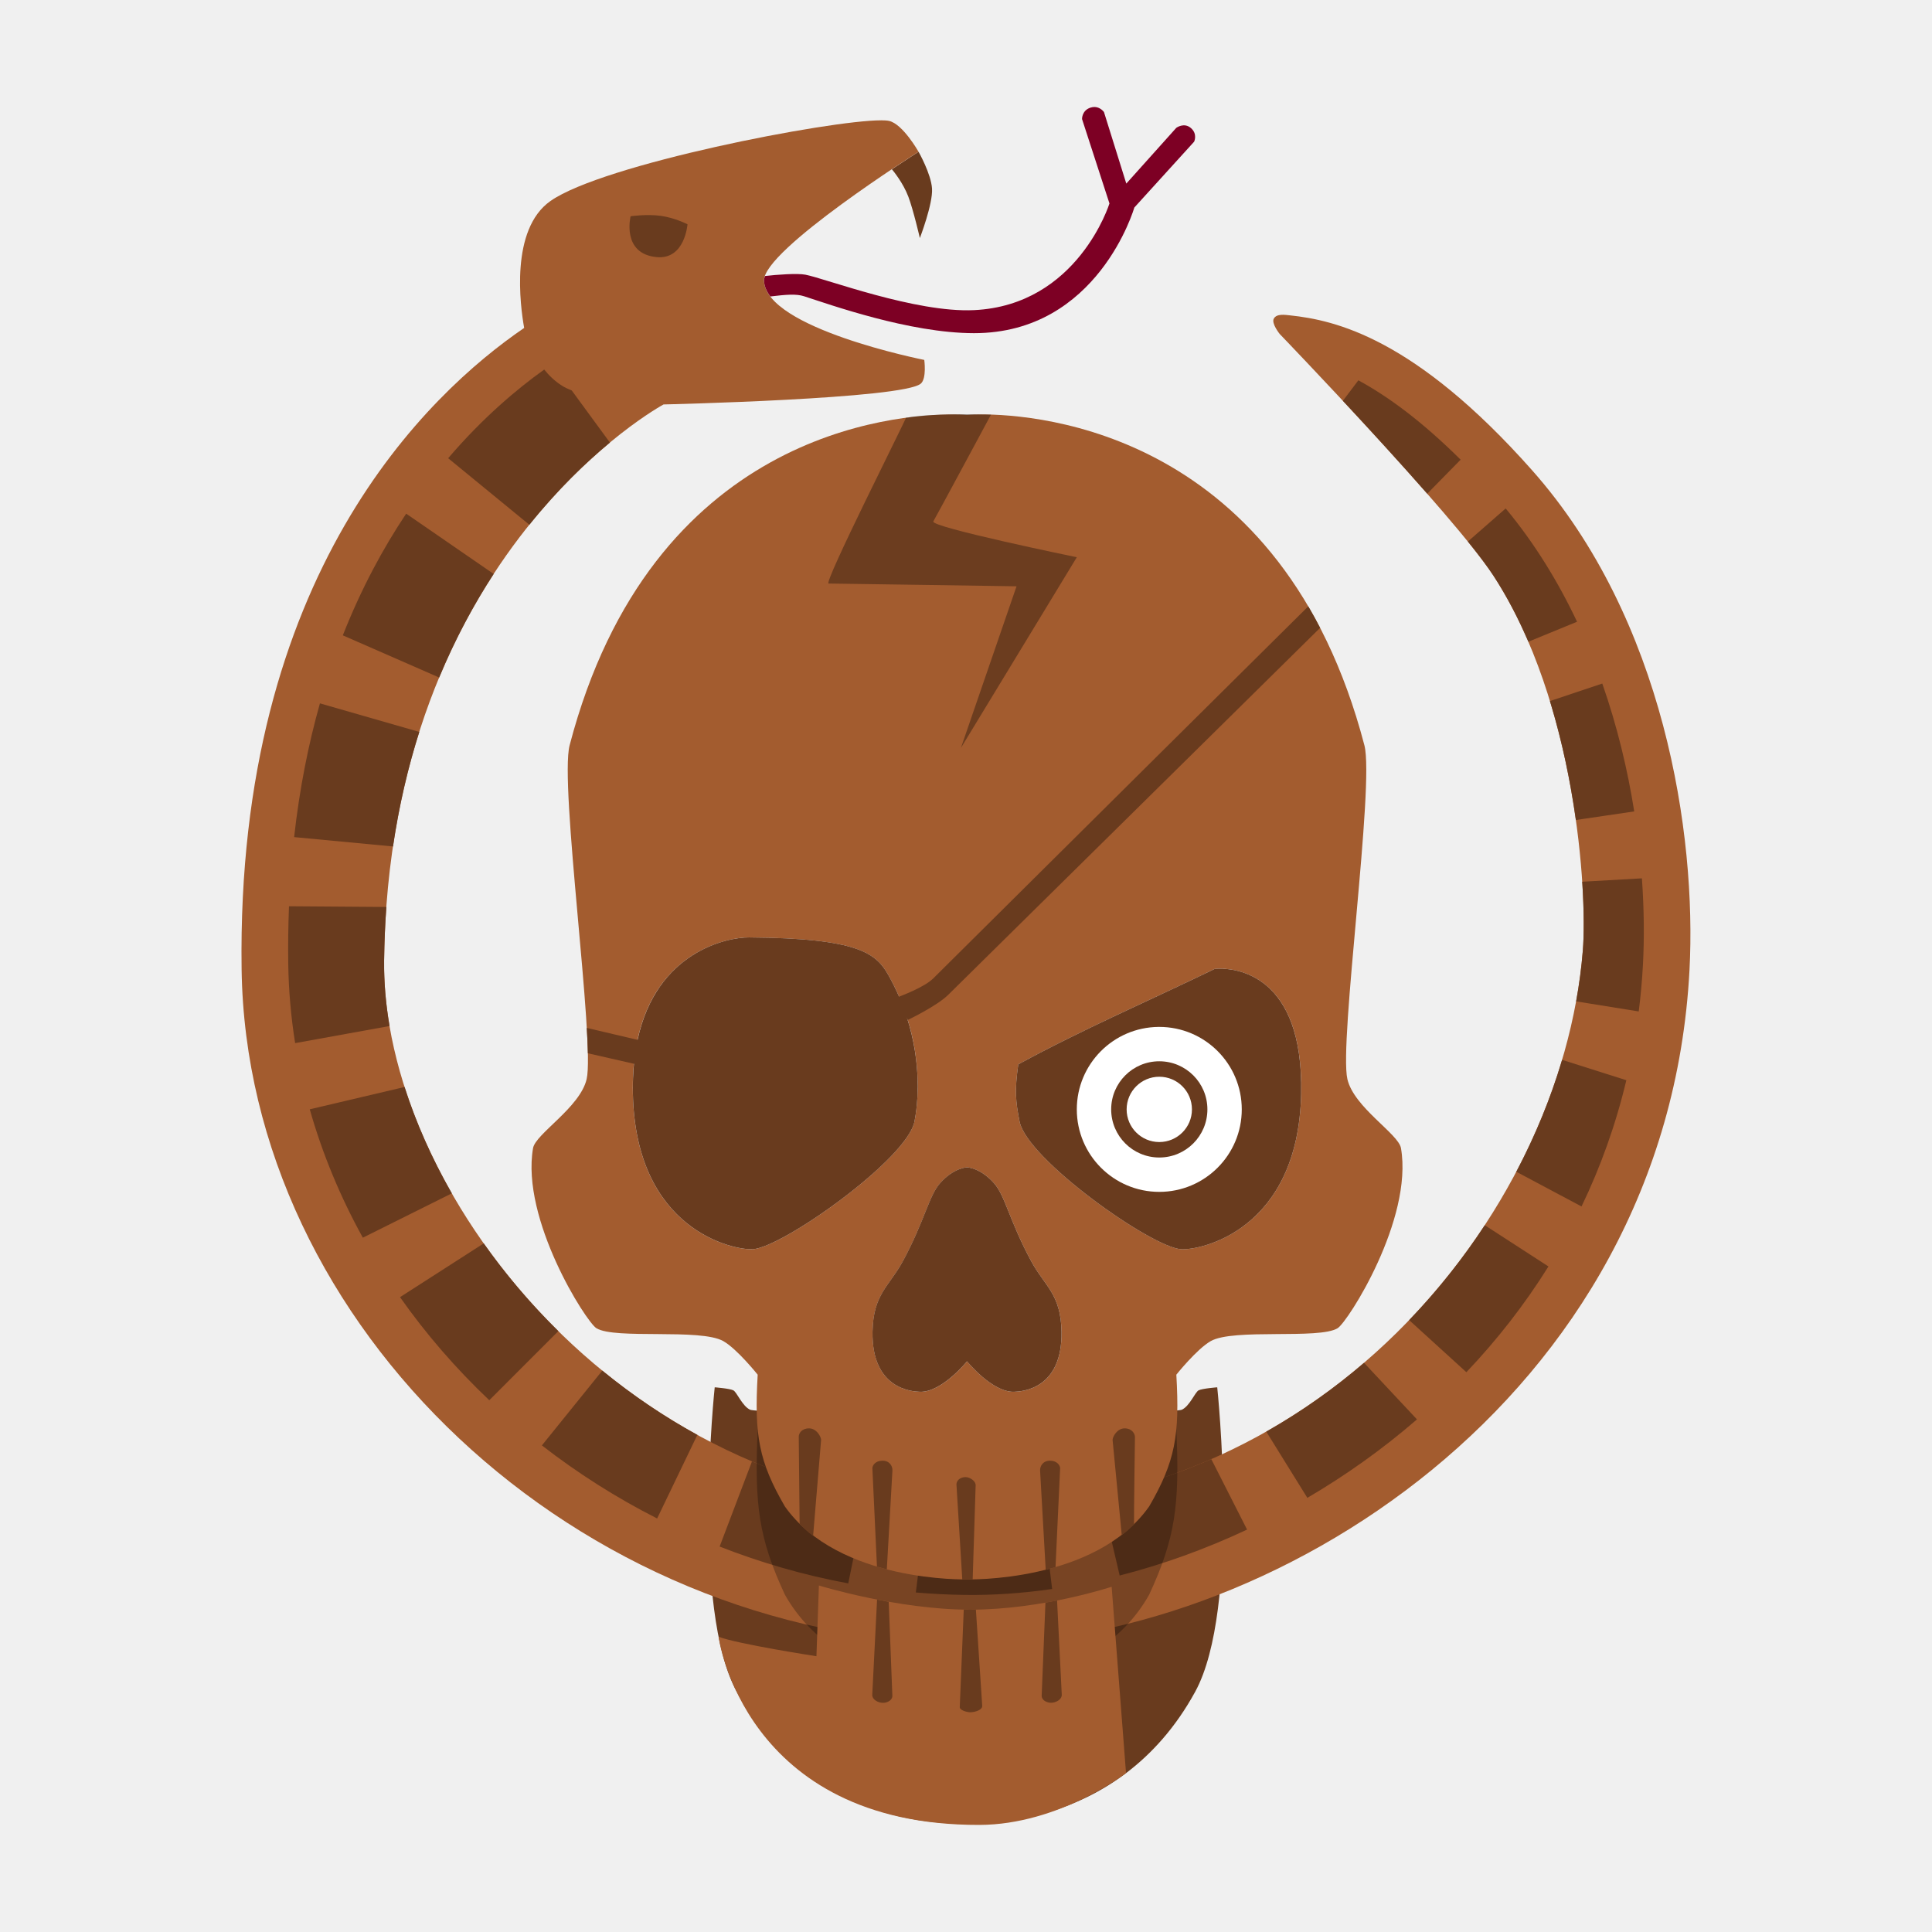
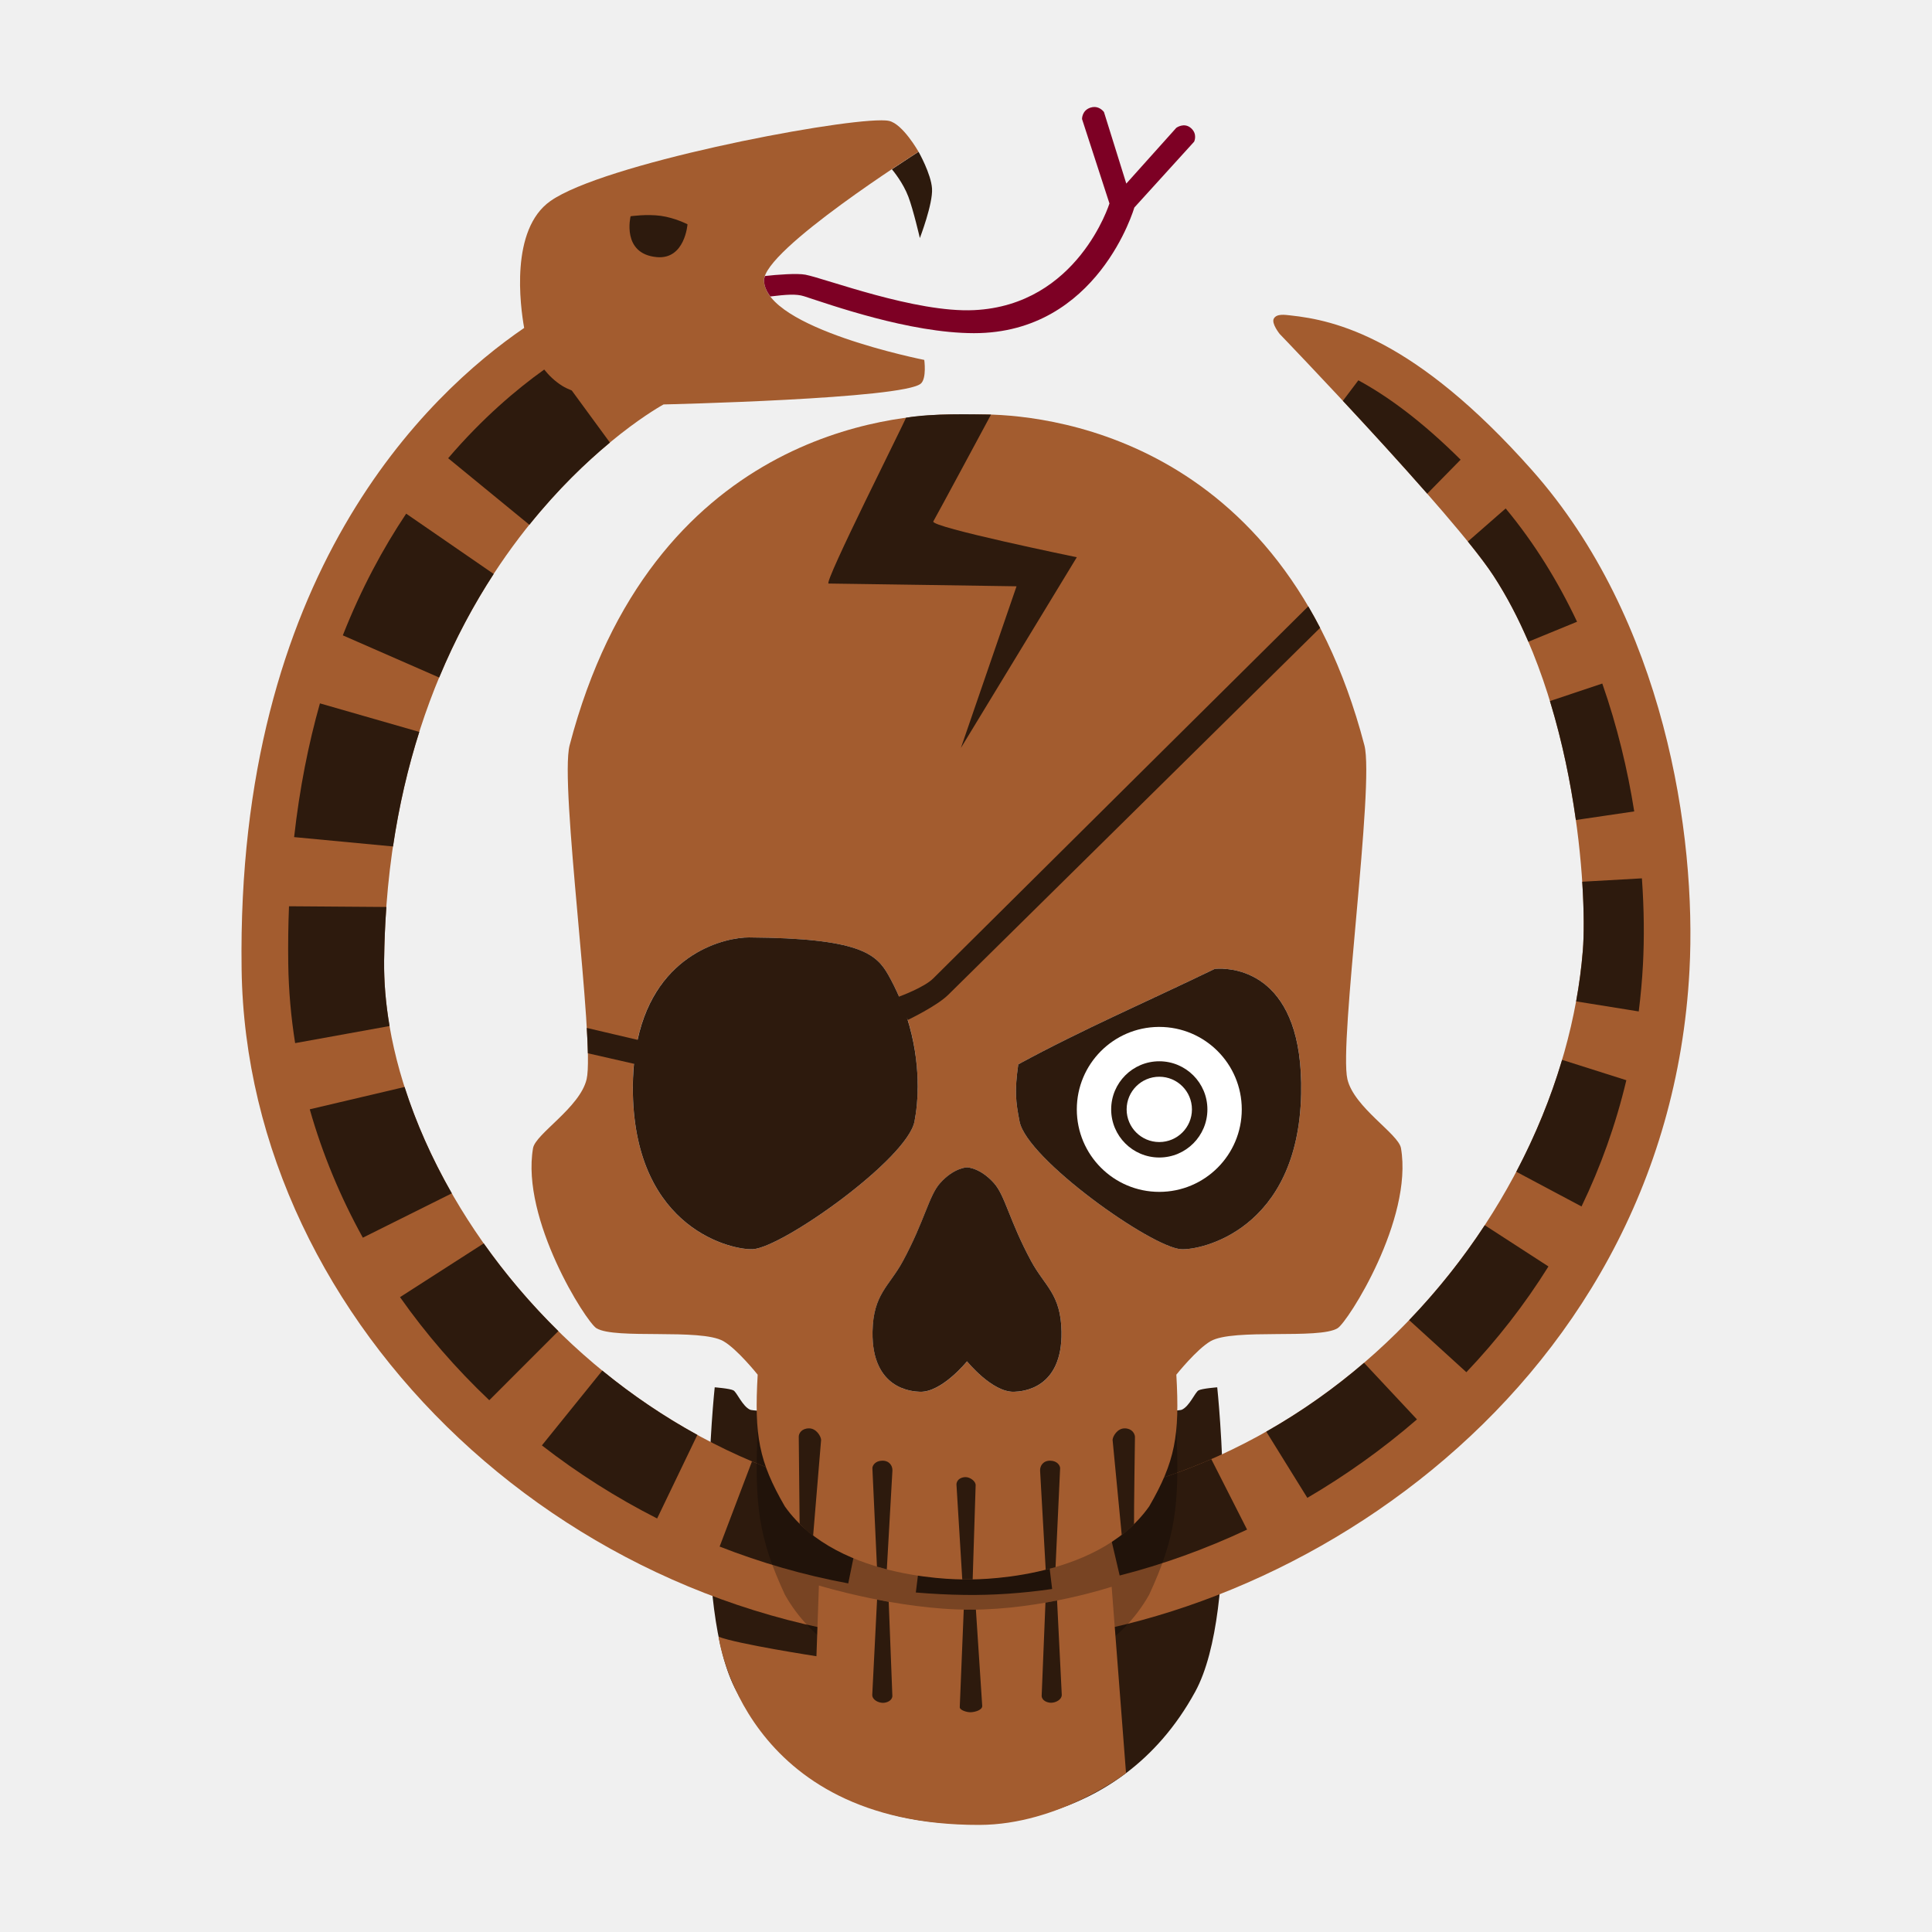
<svg xmlns="http://www.w3.org/2000/svg" width="512" height="512" version="1.1" viewBox="0 0 135.47 135.47">
-   <path d="m50.115 97.277s-1.655 15.493 1.546 21.348c5.526 10.108 16.072 9.196 16.072 9.196s10.547 0.912 16.072-9.196c3.201-5.855 1.546-21.348 1.546-21.348s-1.059 0.081-1.308 0.213c-0.25 0.133-0.632 1.121-1.183 1.362-0.382 0.167-15.127 0.98-15.127 0.98s-14.745-0.814-15.127-0.98c-0.551-0.24-0.932-1.229-1.183-1.362-0.249-0.132-1.308-0.213-1.308-0.213z" fill="#693b1e" fill-opacity="1" />
+   <path d="m50.115 97.277s-1.655 15.493 1.546 21.348c5.526 10.108 16.072 9.196 16.072 9.196s10.547 0.912 16.072-9.196c3.201-5.855 1.546-21.348 1.546-21.348s-1.059 0.081-1.308 0.213c-0.25 0.133-0.632 1.121-1.183 1.362-0.382 0.167-15.127 0.98-15.127 0.98s-14.745-0.814-15.127-0.98c-0.551-0.24-0.932-1.229-1.183-1.362-0.249-0.132-1.308-0.213-1.308-0.213z" fill="#2d1a0d" />
  <g transform="translate(-.00010124 -6.3447)">
-     <path d="m64.409 16.987s-0.767 0.488-1.871 1.226c0.111 0.132 0.787 0.953 1.156 1.927 0.345 0.91 0.806 2.897 0.806 2.897s0.921-2.399 0.853-3.467c-0.066-1.041-0.945-2.583-0.945-2.583z" fill="#693b1e" />
+     <path d="m64.409 16.987s-0.767 0.488-1.871 1.226c0.111 0.132 0.787 0.953 1.156 1.927 0.345 0.91 0.806 2.897 0.806 2.897s0.921-2.399 0.853-3.467c-0.066-1.041-0.945-2.583-0.945-2.583z" fill="#2d1a0d" />
    <path transform="scale(.26458)" d="m233.51 55.869c-13.783-3.41e-4 -73.691 11.599-87.623 21.379-10.737 7.538-8.026 27.738-6.973 33.643-25.562 17.458-76.346 65.375-74.883 169.95 1.324 94.576 88.518 177.39 191.59 178.81 80.152 1.107 186.12-64.576 192.13-178.58 1.896-35.973-6.69-92.964-41.723-132.47-31.149-35.124-52.237-39.758-64.031-41.031-1.488-0.161-3.654-0.511-4.41 0.846-0.707 1.268 1.555 4.068 1.555 4.068s46.044 47.819 56.631 64.041c21.982 33.685 24.938 84.017 23.707 99.34-5.738 71.394-71.417 149.85-163.9 147.56-92.179-2.281-154.47-85.005-153.79-144.88 1.236-108.17 74.07-147.38 74.07-147.38s63.679-1.446 68.199-5.541c1.563-1.416 0.891-6.258 0.891-6.258s-42.128-8.33-42.473-21.025c-0.22-8.107 40.951-34.145 40.951-34.145s-4.15-7.359-7.812-8.174c-0.482-0.107-1.194-0.158-2.113-0.158z" fill="#a35c2f" />
-     <path d="m44.217 21.508s1.131-0.166 2.123-0.028c0.992 0.138 1.867 0.592 1.867 0.592s-0.179 2.482-2.152 2.302c-2.497-0.228-1.838-2.866-1.838-2.866z" fill="#693b1e" />
-     <path d="m38.159 32.257c-1.928 1.379-4.322 3.396-6.734 6.218l5.694 4.666c2.02-2.513 4.016-4.411 5.648-5.763l-2.675-3.653c-0.246-0.099-0.476-0.204-0.666-0.323-0.263-0.164-0.501-0.351-0.718-0.552-0.202-0.187-0.383-0.388-0.548-0.593zm57.088 0.755-1.085 1.437c1.836 1.968 3.979 4.305 5.915 6.512l2.341-2.384c-2.752-2.732-5.138-4.463-7.171-5.565zm10.329 8.986-2.65 2.317c0.752 0.93 1.371 1.749 1.79 2.39 0.945 1.449 1.755 3.015 2.452 4.637l3.414-1.401c-1.322-2.798-2.97-5.493-5.005-7.944zm-77.095 0.364c-1.616 2.416-3.147 5.245-4.443 8.533l6.757 2.957c1.141-2.745 2.452-5.159 3.823-7.262zm83.87 11.912-3.671 1.228c0.873 2.853 1.453 5.727 1.819 8.341l4.092-0.603c-0.463-2.917-1.188-5.959-2.24-8.966zm-89.918 1.39c-0.802 2.837-1.427 5.955-1.809 9.378l6.934 0.656c0.431-2.908 1.064-5.582 1.843-8.032zm92.696 12.269-4.184 0.237c0.135 2.071 0.129 3.764 0.044 4.82-0.095 1.185-0.253 2.377-0.471 3.571l4.389 0.705c0.135-1.08 0.237-2.177 0.296-3.296 0.096-1.821 0.081-3.862-0.074-6.037zm-94.865 1.958c-0.051 1.302-0.071 2.641-0.052 4.022 0.026 1.88 0.191 3.741 0.483 5.574l6.62-1.198c-0.268-1.568-0.398-3.106-0.381-4.59 0.015-1.29 0.069-2.541 0.158-3.758zm89.269 10.769c-0.79 2.662-1.868 5.299-3.211 7.847l4.573 2.434c1.331-2.761 2.396-5.715 3.143-8.852zm-81.164 1.903-6.649 1.565c0.886 3.126 2.142 6.142 3.722 9.002l6.239-3.109c-1.405-2.456-2.518-4.969-3.312-7.458zm75.743 9.693c-1.541 2.35-3.316 4.586-5.303 6.655l4.012 3.652c2.135-2.248 4.075-4.722 5.755-7.416zm-70.193 1.274-5.87 3.769c1.823 2.593 3.925 5.016 6.259 7.228l4.843-4.845c-1.959-1.928-3.711-3.999-5.233-6.152zm61.727 8.375c-2.106 1.807-4.399 3.43-6.856 4.823l2.88 4.645c2.687-1.575 5.274-3.412 7.687-5.502zm-53.413 0.545-4.236 5.245c2.504 1.946 5.212 3.667 8.081 5.124l2.82-5.861c-2.389-1.311-4.616-2.831-6.665-4.508zm42.702 6.207c-2.452 1.071-5.04 1.916-7.75 2.494l1.325 5.667c2.989-0.762 5.996-1.84 8.934-3.22zm-32.207 0.159-2.268 5.972c2.888 1.133 5.906 2.006 9.019 2.583l1.244-6.099c-2.803-0.554-5.474-1.388-7.995-2.455zm20.328 2.995c-1.768 0.189-3.58 0.268-5.433 0.222-0.893-0.022-1.774-0.076-2.646-0.154l-0.76 6.13c1.132 0.096 2.273 0.155 3.423 0.17 1.991 0.028 4.046-0.114 6.135-0.415z" fill="#693b1e" />
+     <path d="m44.217 21.508s1.131-0.166 2.123-0.028c0.992 0.138 1.867 0.592 1.867 0.592s-0.179 2.482-2.152 2.302c-2.497-0.228-1.838-2.866-1.838-2.866z" fill="#2d1a0d" />
+     <path d="m38.159 32.257c-1.928 1.379-4.322 3.396-6.734 6.218l5.694 4.666c2.02-2.513 4.016-4.411 5.648-5.763l-2.675-3.653c-0.246-0.099-0.476-0.204-0.666-0.323-0.263-0.164-0.501-0.351-0.718-0.552-0.202-0.187-0.383-0.388-0.548-0.593zm57.088 0.755-1.085 1.437c1.836 1.968 3.979 4.305 5.915 6.512l2.341-2.384c-2.752-2.732-5.138-4.463-7.171-5.565zm10.329 8.986-2.65 2.317c0.752 0.93 1.371 1.749 1.79 2.39 0.945 1.449 1.755 3.015 2.452 4.637l3.414-1.401c-1.322-2.798-2.97-5.493-5.005-7.944zm-77.095 0.364c-1.616 2.416-3.147 5.245-4.443 8.533l6.757 2.957c1.141-2.745 2.452-5.159 3.823-7.262zm83.87 11.912-3.671 1.228c0.873 2.853 1.453 5.727 1.819 8.341l4.092-0.603c-0.463-2.917-1.188-5.959-2.24-8.966zm-89.918 1.39c-0.802 2.837-1.427 5.955-1.809 9.378l6.934 0.656c0.431-2.908 1.064-5.582 1.843-8.032zm92.696 12.269-4.184 0.237c0.135 2.071 0.129 3.764 0.044 4.82-0.095 1.185-0.253 2.377-0.471 3.571l4.389 0.705c0.135-1.08 0.237-2.177 0.296-3.296 0.096-1.821 0.081-3.862-0.074-6.037zm-94.865 1.958c-0.051 1.302-0.071 2.641-0.052 4.022 0.026 1.88 0.191 3.741 0.483 5.574l6.62-1.198c-0.268-1.568-0.398-3.106-0.381-4.59 0.015-1.29 0.069-2.541 0.158-3.758zm89.269 10.769c-0.79 2.662-1.868 5.299-3.211 7.847l4.573 2.434c1.331-2.761 2.396-5.715 3.143-8.852zm-81.164 1.903-6.649 1.565c0.886 3.126 2.142 6.142 3.722 9.002l6.239-3.109c-1.405-2.456-2.518-4.969-3.312-7.458zm75.743 9.693c-1.541 2.35-3.316 4.586-5.303 6.655l4.012 3.652c2.135-2.248 4.075-4.722 5.755-7.416zm-70.193 1.274-5.87 3.769c1.823 2.593 3.925 5.016 6.259 7.228l4.843-4.845c-1.959-1.928-3.711-3.999-5.233-6.152zm61.727 8.375c-2.106 1.807-4.399 3.43-6.856 4.823l2.88 4.645c2.687-1.575 5.274-3.412 7.687-5.502zm-53.413 0.545-4.236 5.245c2.504 1.946 5.212 3.667 8.081 5.124l2.82-5.861c-2.389-1.311-4.616-2.831-6.665-4.508zm42.702 6.207c-2.452 1.071-5.04 1.916-7.75 2.494l1.325 5.667c2.989-0.762 5.996-1.84 8.934-3.22zm-32.207 0.159-2.268 5.972c2.888 1.133 5.906 2.006 9.019 2.583l1.244-6.099c-2.803-0.554-5.474-1.388-7.995-2.455zm20.328 2.995c-1.768 0.189-3.58 0.268-5.433 0.222-0.893-0.022-1.774-0.076-2.646-0.154l-0.76 6.13c1.132 0.096 2.273 0.155 3.423 0.17 1.991 0.028 4.046-0.114 6.135-0.415z" fill="#2d1a0d" />
    <path d="m76.767 13.847c-0.095-0.004-0.199 0.009-0.312 0.047-0.603 0.202-0.583 0.799-0.583 0.799l1.922 5.918s-2.216 7.133-9.495 7.48c-4.1 0.196-10.42-2.215-11.827-2.486-0.571-0.11-2.022-0.002-2.834 0.094-0.04 0.115-0.067 0.224-0.064 0.321 0.01 0.387 0.173 0.758 0.442 1.112 1.116-0.132 1.808-0.193 2.362-0.015 1.803 0.579 7.388 2.584 11.913 2.589 8.709 0.008 11.247-8.809 11.247-8.809l4.194-4.618s0.259-0.535-0.225-0.955c-0.484-0.42-1.027-0.015-1.027-0.015l-3.505 3.909-1.565-5.015s-0.233-0.338-0.643-0.357z" fill="#7d0024" />
  </g>
  <path d="m82.485 100.23s-29.356-3e-5 -29.358-3e-3c3e-6 1e-5 0.002 3e-3 0.002 3e-3 -0.245 5.342 0.083 7.647 1.905 11.584 3.787 6.731 12.773 6.417 12.773 6.417s8.986 0.314 12.773-6.417c1.821-3.937 2.15-6.242 1.905-11.584z" fill-opacity=".264" />
  <g transform="translate(-.00010124 -6.3447)">
-     <g>
-       <path d="m66.879 35.403c-4.168-0.016-21.201 1.288-26.937 23.199-0.725 2.771 1.79 20.837 1.192 23.412-0.463 1.99-3.585 3.832-3.758 4.84-0.856 4.995 3.72 12.177 4.443 12.623 1.301 0.803 7.3-0.005 8.9 0.906 0.975 0.555 2.409 2.353 2.409 2.353-0.245 4.259 0.083 6.098 1.905 9.237 3.787 5.367 12.773 5.117 12.773 5.117s8.986 0.25 12.773-5.117c1.822-3.139 2.15-4.978 1.905-9.237 0 0 1.434-1.797 2.409-2.353 1.6-0.911 7.599-0.103 8.9-0.906 0.723-0.446 5.299-7.629 4.443-12.623-0.173-1.008-3.295-2.85-3.758-4.84-0.599-2.575 1.917-20.641 1.192-23.412-5.736-21.911-22.768-23.215-26.937-23.199-0.595 0.002-0.928 0.032-0.928 0.032s-0.333-0.03-0.928-0.032zm-14.36 36.674c7.767 0.053 8.936 1.151 9.784 2.661 2.489 4.429 2.146 8.587 1.818 10.247-0.52 2.635-9.23 8.816-11.323 8.953-1.357 0.089-8.226-1.327-8.422-10.907-0.197-9.58 6.347-10.967 8.143-10.955zm32.655 2.207s6.26-0.833 6.063 8.747c-0.197 9.58-7.065 10.996-8.422 10.907-2.093-0.137-10.803-6.318-11.323-8.953-0.277-1.406-0.356-2.153-0.091-4.008 4.488-2.445 9.177-4.464 13.773-6.693zm-17.367 13.916s0.228 0.003 0.579 0.143c0.35 0.14 0.823 0.417 1.311 0.964 0.395 0.443 0.666 1.104 1.028 2.007 0.362 0.903 0.816 2.049 1.58 3.462 0.478 0.884 0.999 1.46 1.406 2.146 0.204 0.343 0.379 0.712 0.506 1.162 0.127 0.45 0.206 0.98 0.217 1.641 0.008 0.504-0.029 0.947-0.101 1.337-0.072 0.39-0.18 0.727-0.313 1.018-0.265 0.582-0.63 0.982-1.014 1.255-0.385 0.273-0.789 0.421-1.132 0.502-0.343 0.081-0.625 0.095-0.764 0.1-0.384 0.013-0.782-0.114-1.163-0.312-0.382-0.198-0.746-0.466-1.063-0.736-0.634-0.541-1.075-1.088-1.075-1.088s-0.442 0.547-1.075 1.088c-0.317 0.27-0.682 0.538-1.063 0.736-0.382 0.198-0.779 0.325-1.163 0.312-0.139-5e-3 -0.421-0.019-0.764-0.1-0.343-0.081-0.747-0.229-1.132-0.502-0.385-0.273-0.75-0.673-1.014-1.255-0.133-0.291-0.24-0.628-0.313-1.018-0.072-0.39-0.109-0.833-0.101-1.337 0.011-0.661 0.09-1.191 0.217-1.641 0.127-0.45 0.302-0.819 0.506-1.162 0.407-0.686 0.928-1.262 1.406-2.146 0.764-1.413 1.218-2.558 1.58-3.462 0.362-0.903 0.633-1.564 1.028-2.007 0.488-0.547 0.96-0.823 1.311-0.964 0.35-0.14 0.579-0.143 0.579-0.143z" fill="#a35c2f" />
-       <g transform="matrix(.91077 0 0 .91077 4.5515 12.536)" fill="#693b1e">
-         <path d="m88.816 67.779c-0.188 0.004-0.295 0.019-0.295 0.019-5.047 2.447-10.195 4.664-15.123 7.348-0.29 2.037-0.204 2.857 0.1 4.401 0.571 2.893 10.134 9.68 12.432 9.83 1.49 0.098 9.031-1.457 9.247-11.975 0.189-9.204-5.05-9.654-6.362-9.623z" opacity=".999" />
-         <path transform="scale(.26458)" d="m262.5 313.99s-0.946 0.012-2.4 0.594c-1.454 0.582-3.415 1.73-5.439 3.998-1.64 1.837-2.763 4.58-4.266 8.328-1.503 3.748-3.387 8.503-6.557 14.365-1.983 3.668-4.144 6.059-5.834 8.904-0.845 1.423-1.571 2.954-2.098 4.82-0.527 1.867-0.857 4.067-0.902 6.811-0.035 2.09 0.118 3.93 0.418 5.549 0.3 1.619 0.749 3.016 1.299 4.225 1.1 2.416 2.612 4.074 4.209 5.209 1.597 1.135 3.276 1.748 4.699 2.084 1.423 0.336 2.593 0.395 3.17 0.414 1.592 0.055 3.243-0.472 4.826-1.293 1.583-0.821 3.097-1.933 4.412-3.055 2.63-2.243 4.463-4.514 4.463-4.514s1.835 2.271 4.465 4.514c1.315 1.122 2.829 2.234 4.412 3.055 1.583 0.821 3.234 1.348 4.826 1.293 0.577-0.02 1.747-0.078 3.17-0.414 1.423-0.336 3.1-0.949 4.697-2.084 1.597-1.135 3.111-2.793 4.211-5.209 0.55-1.208 0.997-2.606 1.297-4.225 0.3-1.619 0.455-3.458 0.42-5.549-0.045-2.744-0.375-4.944-0.902-6.811-0.527-1.866-1.253-3.398-2.098-4.82-1.69-2.845-3.851-5.236-5.834-8.904-3.169-5.862-5.054-10.618-6.557-14.365-1.503-3.748-2.625-6.491-4.266-8.328-2.025-2.268-3.985-3.417-5.439-3.998-1.454-0.581-2.402-0.594-2.402-0.594z" opacity=".999" />
-         <path d="m95.724 39.884c-0.925 0.917-19.519 19.351-28.877 28.65-0.688 0.684-2.533 1.363-2.626 1.397-0.234-0.539-0.502-1.086-0.811-1.636-0.931-1.658-2.215-2.863-10.742-2.922-1.677-0.012-7.119 1.091-8.579 7.886l-3.911-0.919c0.042 0.721 0.072 1.386 0.084 1.952l3.549 0.81 0.002-0.013c-0.068 0.719-0.102 1.484-0.085 2.311 0.216 10.519 7.757 12.073 9.248 11.975 2.298-0.151 11.862-6.937 12.432-9.83 0.277-1.407 0.558-4.45-0.581-8l0.071 0.179s2.232-1.069 3.096-1.922c8.571-8.454 27.868-27.498 28.644-28.264-0.296-0.571-0.601-1.123-0.913-1.655z" opacity=".999" />
-       </g>
-       <g transform="matrix(.91077 0 0 .91077 75.505 78.351)" fill="#fff">
-         <path transform="scale(.26458)" d="m23.789 0a24 24 0 0 0-23.789 24 24 24 0 0 0 24 24 24 24 0 0 0 24-24 24 24 0 0 0-24-24 24 24 0 0 0-0.211 0zm0.211 10a14 14 0 0 1 14 14 14 14 0 0 1-14 14 14 14 0 0 1-14-14 14 14 0 0 1 14-14z" opacity=".999" />
-         <circle cx="6.35" cy="6.35" r="2.514" opacity=".999" />
-       </g>
-       <path d="m56.731 106.5c-0.505-7.9e-4 -0.728 0.339-0.723 0.591l0.061 6.106c0.389 0.384 0.506 0.525 0.946 0.838l0.561-6.732c-0.019-0.259-0.339-0.802-0.844-0.803zm22.126 0c-0.505 7.9e-4 -0.825 0.544-0.844 0.803l0.642 6.675c0.439-0.31 0.473-0.374 0.863-0.754-0.013-0.714 0.064-6.133 0.064-6.133-0.013-0.235-0.218-0.591-0.723-0.591zm-16.995 2.267c-0.497 7e-3 -0.694 0.349-0.691 0.529l0.32 6.899c0.232 0.07 0.464 0.134 0.692 0.193l0.393-6.93c0.012-0.336-0.217-0.699-0.714-0.692zm11.782 0c-0.497-7e-3 -0.726 0.356-0.714 0.692l0.394 6.959c0.228-0.058 0.458-0.122 0.689-0.189l0.322-6.932c0.003-0.181-0.195-0.522-0.692-0.529zm-5.924 1.151c-0.278-5e-3 -0.642 0.141-0.654 0.517l0.408 6.66c0.185 1e-3 0.334-5.3e-4 0.334-5.3e-4s0.141 4e-3 0.395 5.3e-4l0.208-6.591c0.024-0.294-0.389-0.58-0.691-0.585z" fill="#693b1e" />
+     <path d="m66.879 35.403c-4.168-0.016-21.201 1.288-26.937 23.199-0.725 2.771 1.79 20.837 1.192 23.412-0.463 1.99-3.585 3.832-3.758 4.84-0.856 4.995 3.72 12.177 4.443 12.623 1.301 0.803 7.3-0.005 8.9 0.906 0.975 0.555 2.409 2.353 2.409 2.353-0.245 4.259 0.083 6.098 1.905 9.237 3.787 5.367 12.773 5.117 12.773 5.117s8.986 0.25 12.773-5.117c1.822-3.139 2.15-4.978 1.905-9.237 0 0 1.434-1.797 2.409-2.353 1.6-0.911 7.599-0.103 8.9-0.906 0.723-0.446 5.299-7.629 4.443-12.623-0.173-1.008-3.295-2.85-3.758-4.84-0.599-2.575 1.917-20.641 1.192-23.412-5.736-21.911-22.768-23.215-26.937-23.199-0.595 0.002-0.928 0.032-0.928 0.032s-0.333-0.03-0.928-0.032zm-14.36 36.674c7.767 0.053 8.936 1.151 9.784 2.661 2.489 4.429 2.146 8.587 1.818 10.247-0.52 2.635-9.23 8.816-11.323 8.953-1.357 0.089-8.226-1.327-8.422-10.907-0.197-9.58 6.347-10.967 8.143-10.955zm32.655 2.207s6.26-0.833 6.063 8.747c-0.197 9.58-7.065 10.996-8.422 10.907-2.093-0.137-10.803-6.318-11.323-8.953-0.277-1.406-0.356-2.153-0.091-4.008 4.488-2.445 9.177-4.464 13.773-6.693zm-17.367 13.916s0.228 0.003 0.579 0.143c0.35 0.14 0.823 0.417 1.311 0.964 0.395 0.443 0.666 1.104 1.028 2.007 0.362 0.903 0.816 2.049 1.58 3.462 0.478 0.884 0.999 1.46 1.406 2.146 0.204 0.343 0.379 0.712 0.506 1.162 0.127 0.45 0.206 0.98 0.217 1.641 0.008 0.504-0.029 0.947-0.101 1.337-0.072 0.39-0.18 0.727-0.313 1.018-0.265 0.582-0.63 0.982-1.014 1.255-0.385 0.273-0.789 0.421-1.132 0.502-0.343 0.081-0.625 0.095-0.764 0.1-0.384 0.013-0.782-0.114-1.163-0.312-0.382-0.198-0.746-0.466-1.063-0.736-0.634-0.541-1.075-1.088-1.075-1.088s-0.442 0.547-1.075 1.088c-0.317 0.27-0.682 0.538-1.063 0.736-0.382 0.198-0.779 0.325-1.163 0.312-0.139-5e-3 -0.421-0.019-0.764-0.1-0.343-0.081-0.747-0.229-1.132-0.502-0.385-0.273-0.75-0.673-1.014-1.255-0.133-0.291-0.24-0.628-0.313-1.018-0.072-0.39-0.109-0.833-0.101-1.337 0.011-0.661 0.09-1.191 0.217-1.641 0.127-0.45 0.302-0.819 0.506-1.162 0.407-0.686 0.928-1.262 1.406-2.146 0.764-1.413 1.218-2.558 1.58-3.462 0.362-0.903 0.633-1.564 1.028-2.007 0.488-0.547 0.96-0.823 1.311-0.964 0.35-0.14 0.579-0.143 0.579-0.143z" fill="#a35c2f" />
+     <g transform="matrix(.91077 0 0 .91077 4.5515 12.536)" fill="#2d1a0d">
+       <path d="m88.816 67.779c-0.188 0.004-0.295 0.019-0.295 0.019-5.047 2.447-10.195 4.664-15.123 7.348-0.29 2.037-0.204 2.857 0.1 4.401 0.571 2.893 10.134 9.68 12.432 9.83 1.49 0.098 9.031-1.457 9.247-11.975 0.189-9.204-5.05-9.654-6.362-9.623z" opacity=".999" />
+       <path transform="scale(.26458)" d="m262.5 313.99s-0.946 0.012-2.4 0.594c-1.454 0.582-3.415 1.73-5.439 3.998-1.64 1.837-2.763 4.58-4.266 8.328-1.503 3.748-3.387 8.503-6.557 14.365-1.983 3.668-4.144 6.059-5.834 8.904-0.845 1.423-1.571 2.954-2.098 4.82-0.527 1.867-0.857 4.067-0.902 6.811-0.035 2.09 0.118 3.93 0.418 5.549 0.3 1.619 0.749 3.016 1.299 4.225 1.1 2.416 2.612 4.074 4.209 5.209 1.597 1.135 3.276 1.748 4.699 2.084 1.423 0.336 2.593 0.395 3.17 0.414 1.592 0.055 3.243-0.472 4.826-1.293 1.583-0.821 3.097-1.933 4.412-3.055 2.63-2.243 4.463-4.514 4.463-4.514s1.835 2.271 4.465 4.514c1.315 1.122 2.829 2.234 4.412 3.055 1.583 0.821 3.234 1.348 4.826 1.293 0.577-0.02 1.747-0.078 3.17-0.414 1.423-0.336 3.1-0.949 4.697-2.084 1.597-1.135 3.111-2.793 4.211-5.209 0.55-1.208 0.997-2.606 1.297-4.225 0.3-1.619 0.455-3.458 0.42-5.549-0.045-2.744-0.375-4.944-0.902-6.811-0.527-1.866-1.253-3.398-2.098-4.82-1.69-2.845-3.851-5.236-5.834-8.904-3.169-5.862-5.054-10.618-6.557-14.365-1.503-3.748-2.625-6.491-4.266-8.328-2.025-2.268-3.985-3.417-5.439-3.998-1.454-0.581-2.402-0.594-2.402-0.594z" opacity=".999" />
+       <path d="m95.724 39.884c-0.925 0.917-19.519 19.351-28.877 28.65-0.688 0.684-2.533 1.363-2.626 1.397-0.234-0.539-0.502-1.086-0.811-1.636-0.931-1.658-2.215-2.863-10.742-2.922-1.677-0.012-7.119 1.091-8.579 7.886l-3.911-0.919c0.042 0.721 0.072 1.386 0.084 1.952l3.549 0.81 0.002-0.013c-0.068 0.719-0.102 1.484-0.085 2.311 0.216 10.519 7.757 12.073 9.248 11.975 2.298-0.151 11.862-6.937 12.432-9.83 0.277-1.407 0.558-4.45-0.581-8l0.071 0.179s2.232-1.069 3.096-1.922c8.571-8.454 27.868-27.498 28.644-28.264-0.296-0.571-0.601-1.123-0.913-1.655z" opacity=".999" />
    </g>
-     <path d="m63.527 35.634c-0.059 0.25-5.806 11.628-5.427 11.628s13.179 0.193 13.179 0.193l-3.902 11.336 8.128-13.373s-10.294-2.117-10.062-2.512c0.232-0.395 4.047-7.491 4.047-7.491-1.287-0.018-4.113-0.097-5.964 0.22z" fill-opacity=".337" />
+     <g transform="matrix(.91077 0 0 .91077 75.505 78.351)" fill="#fff">
+       <path transform="scale(.26458)" d="m23.789 0a24 24 0 0 0-23.789 24 24 24 0 0 0 24 24 24 24 0 0 0 24-24 24 24 0 0 0-24-24 24 24 0 0 0-0.211 0zm0.211 10a14 14 0 0 1 14 14 14 14 0 0 1-14 14 14 14 0 0 1-14-14 14 14 0 0 1 14-14z" opacity=".999" />
+       <circle cx="6.35" cy="6.35" r="2.514" opacity=".999" />
+     </g>
+     <path d="m56.731 106.5c-0.505-7.9e-4 -0.728 0.339-0.723 0.591l0.061 6.106c0.389 0.384 0.506 0.525 0.946 0.838l0.561-6.732c-0.019-0.259-0.339-0.802-0.844-0.803zm22.126 0c-0.505 7.9e-4 -0.825 0.544-0.844 0.803l0.642 6.675c0.439-0.31 0.473-0.374 0.863-0.754-0.013-0.714 0.064-6.133 0.064-6.133-0.013-0.235-0.218-0.591-0.723-0.591zm-16.995 2.267c-0.497 7e-3 -0.694 0.349-0.691 0.529l0.32 6.899c0.232 0.07 0.464 0.134 0.692 0.193l0.393-6.93c0.012-0.336-0.217-0.699-0.714-0.692zm11.782 0c-0.497-7e-3 -0.726 0.356-0.714 0.692l0.394 6.959c0.228-0.058 0.458-0.122 0.689-0.189l0.322-6.932c0.003-0.181-0.195-0.522-0.692-0.529zm-5.924 1.151c-0.278-5e-3 -0.642 0.141-0.654 0.517l0.408 6.66c0.185 1e-3 0.334-5.3e-4 0.334-5.3e-4s0.141 4e-3 0.395 5.3e-4l0.208-6.591c0.024-0.294-0.389-0.58-0.691-0.585z" fill="#2d1a0d" />
+     <path d="m63.527 35.634c-0.059 0.25-5.806 11.628-5.427 11.628s13.179 0.193 13.179 0.193l-3.902 11.336 8.128-13.373s-10.294-2.117-10.062-2.512c0.232-0.395 4.047-7.491 4.047-7.491-1.287-0.018-4.113-0.097-5.964 0.22z" fill="#2d1a0d" />
  </g>
  <g transform="translate(-.00010124 -6.3447)">
    <path d="m50.385 121.11c1.319 0.515 6.863 1.368 6.863 1.368l0.173-4.96s5.501 1.693 10.593 1.696c5.091 3e-3 9.934-1.608 9.934-1.608l1.008 13.067s-4.687 3.621-10.289 3.633c-16.55 0.036-18.282-13.197-18.282-13.197z" fill="#a35c2f" />
-     <g fill="#693b1e">
+     <g fill="#2d1a0d">
      <path d="m61.499 118.51-0.338 6.693c0.018 0.35 0.439 0.537 0.736 0.543 0.274 5e-3 0.658-0.144 0.675-0.477l-0.256-6.607" />
      <path d="m74.121 118.57 0.33 6.627c-0.018 0.35-0.439 0.537-0.736 0.543-0.274 5e-3 -0.658-0.144-0.675-0.477l0.266-6.542" />
      <path d="m67.577 119.21-0.28 6.846c-0.003 0.199 0.491 0.358 0.765 0.35 0.301-9e-3 0.799-0.147 0.812-0.43l-0.445-6.765" />
    </g>
  </g>
</svg>
